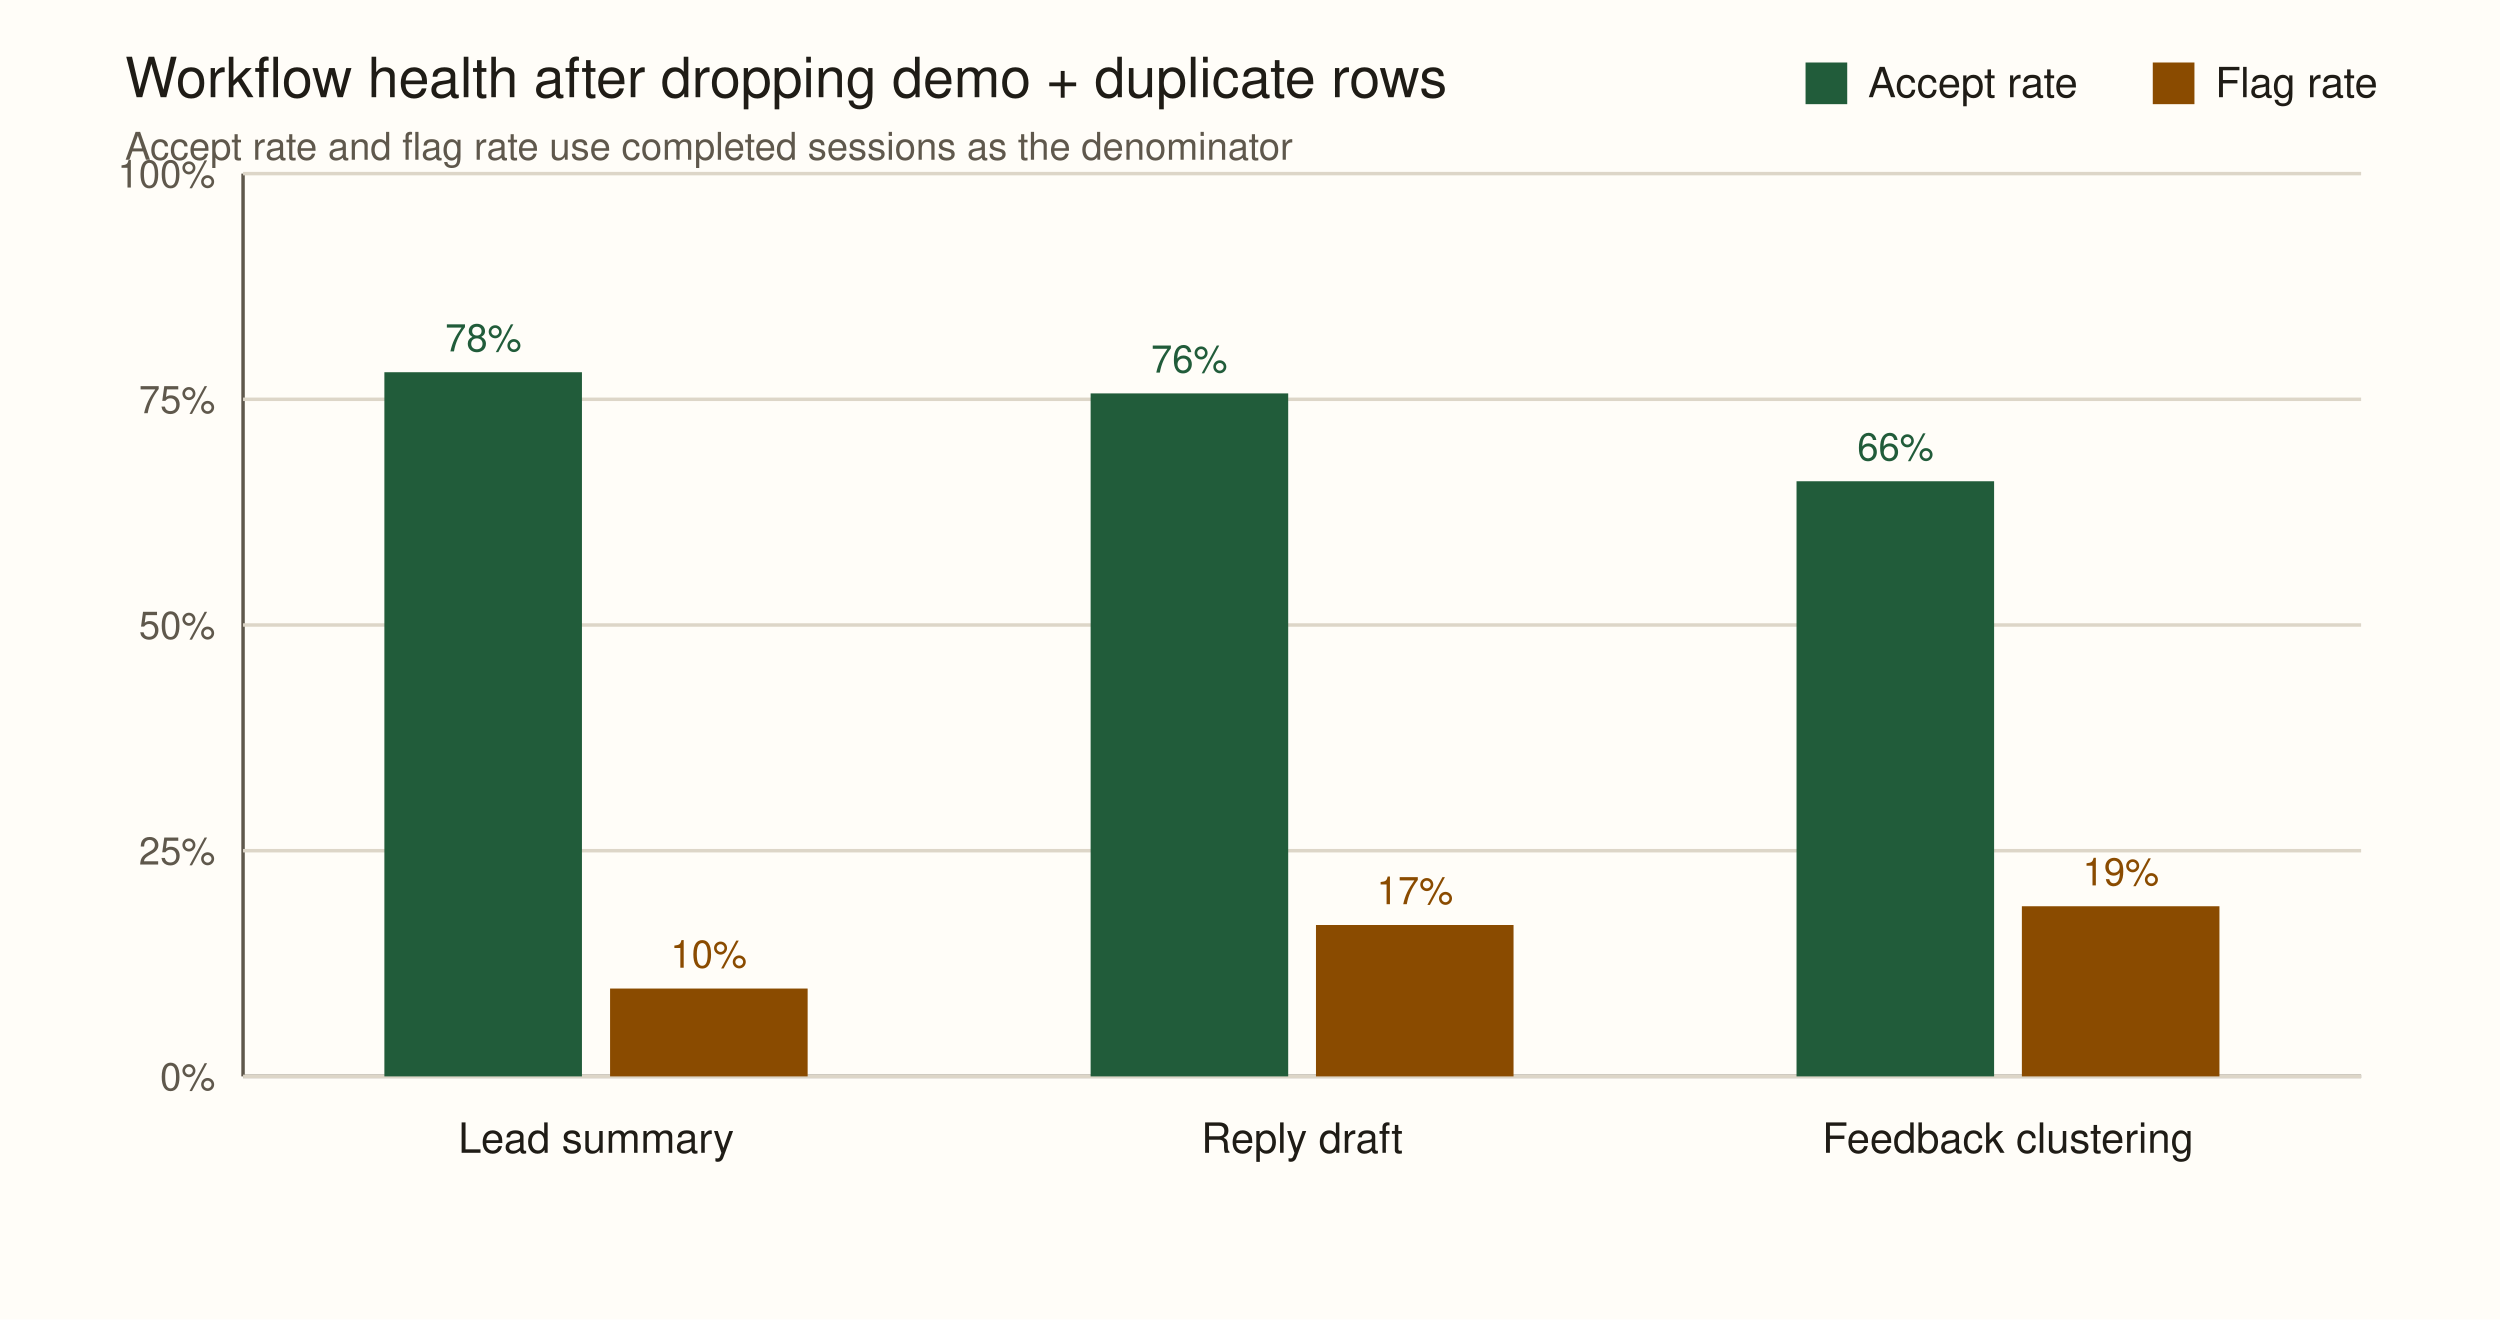
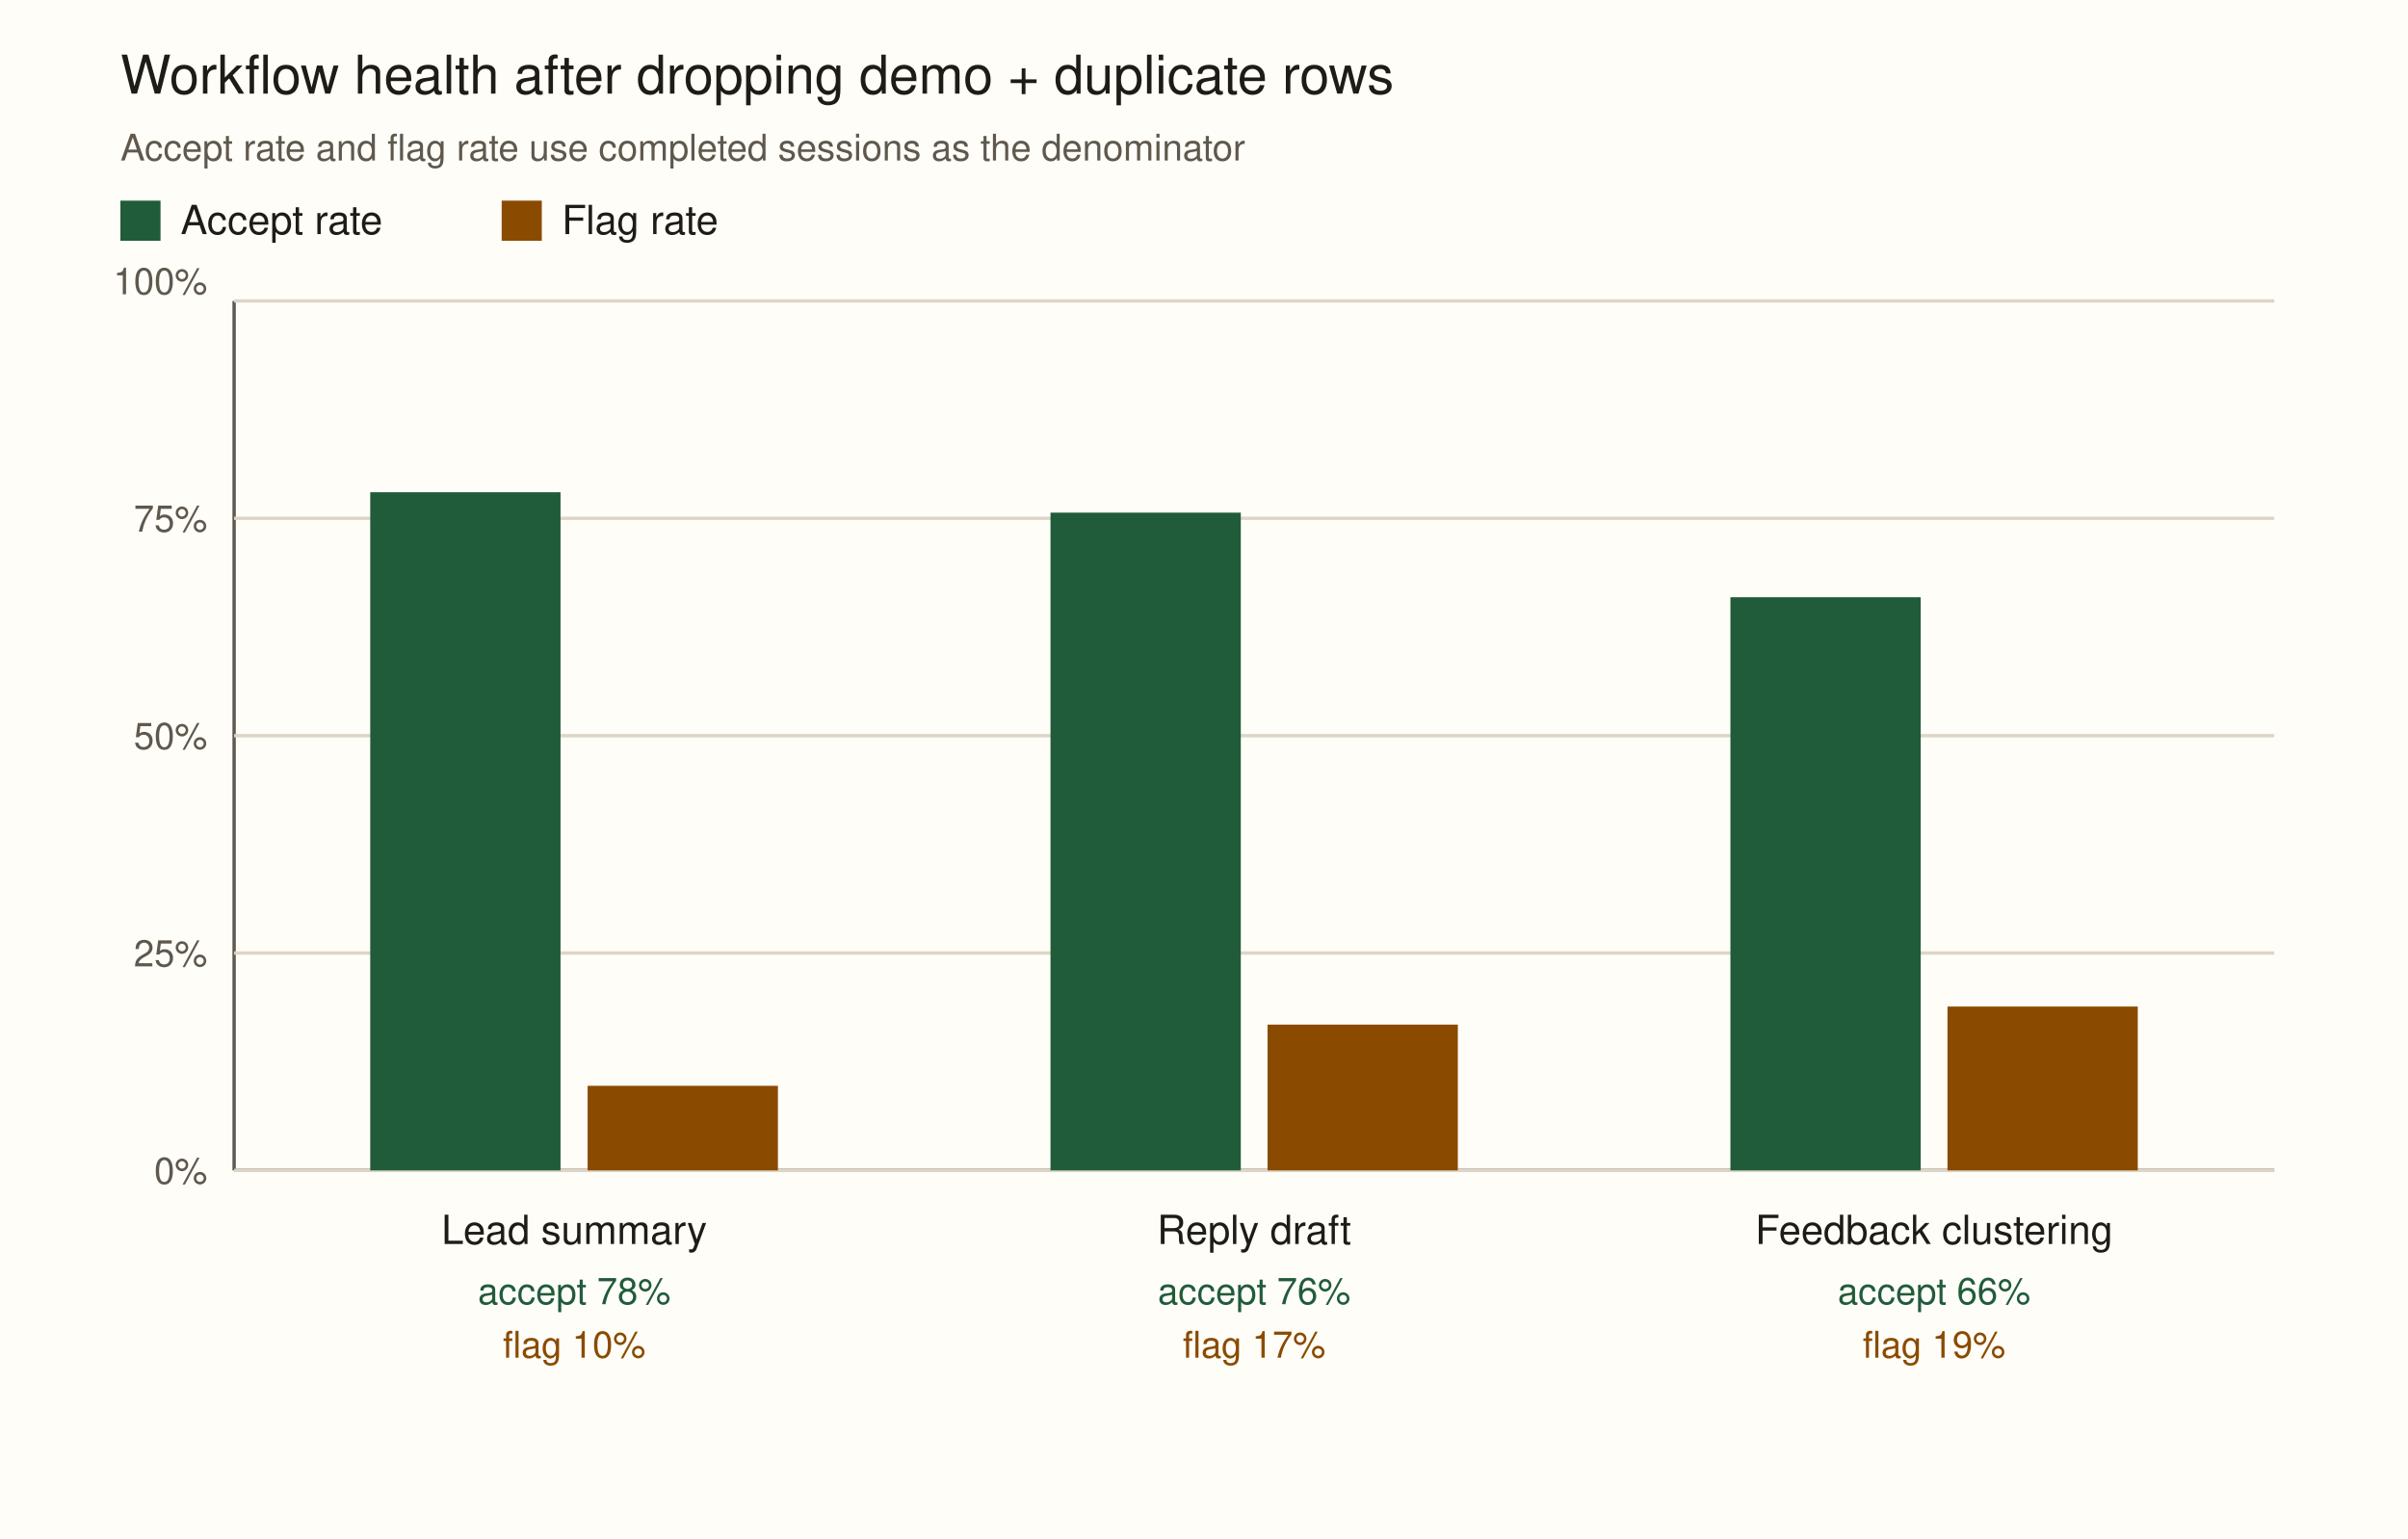
- <svg xmlns="http://www.w3.org/2000/svg" width="720" height="380" viewBox="0 0 720 380">
+ <svg xmlns="http://www.w3.org/2000/svg" width="720" height="460" viewBox="0 0 720 460">
  <rect width="100%" height="100%" fill="#fffdf8" />
  <text x="36" y="28" font-family="Helvetica, Arial, sans-serif" font-size="16" fill="#1f1c16">Workflow health after dropping demo + duplicate rows</text>
-   <text x="36" y="46" font-family="Helvetica, Arial, sans-serif" font-size="11" fill="#5f584c">Accept rate and flag rate use completed sessions as the denominator</text>
-   <line x1="70" y1="50" x2="70" y2="310" stroke="#5f584c" stroke-width="1" />
-   <line x1="70" y1="310" x2="680" y2="310" stroke="#5f584c" stroke-width="1" />
-   <line x1="70" y1="310.0" x2="680" y2="310.0" stroke="#ddd6c8" stroke-width="1" />
-   <text x="62" y="314.0" text-anchor="end" font-family="Helvetica, Arial, sans-serif" font-size="11" fill="#5f584c">0%</text>
-   <line x1="70" y1="245.0" x2="680" y2="245.0" stroke="#ddd6c8" stroke-width="1" />
-   <text x="62" y="249.0" text-anchor="end" font-family="Helvetica, Arial, sans-serif" font-size="11" fill="#5f584c">25%</text>
-   <line x1="70" y1="180.0" x2="680" y2="180.0" stroke="#ddd6c8" stroke-width="1" />
-   <text x="62" y="184.0" text-anchor="end" font-family="Helvetica, Arial, sans-serif" font-size="11" fill="#5f584c">50%</text>
-   <line x1="70" y1="115.0" x2="680" y2="115.0" stroke="#ddd6c8" stroke-width="1" />
-   <text x="62" y="119.0" text-anchor="end" font-family="Helvetica, Arial, sans-serif" font-size="11" fill="#5f584c">75%</text>
-   <line x1="70" y1="50.0" x2="680" y2="50.0" stroke="#ddd6c8" stroke-width="1" />
-   <text x="62" y="54.0" text-anchor="end" font-family="Helvetica, Arial, sans-serif" font-size="11" fill="#5f584c">100%</text>
-   <rect x="110.7" y="107.2" width="56.9" height="202.8" fill="#215c3a" />
-   <rect x="175.7" y="284.7" width="56.9" height="25.3" fill="#8a4b00" />
-   <text x="171.7" y="332" text-anchor="middle" font-family="Helvetica, Arial, sans-serif" font-size="12" fill="#1f1c16">Lead summary</text>
-   <text x="139.2" y="101.2" text-anchor="middle" font-family="Helvetica, Arial, sans-serif" font-size="11" fill="#215c3a">78%</text>
-   <text x="204.1" y="278.7" text-anchor="middle" font-family="Helvetica, Arial, sans-serif" font-size="11" fill="#8a4b00">10%</text>
-   <rect x="314.1" y="113.3" width="56.9" height="196.7" fill="#215c3a" />
-   <rect x="379.0" y="266.4" width="56.9" height="43.6" fill="#8a4b00" />
-   <text x="375.0" y="332" text-anchor="middle" font-family="Helvetica, Arial, sans-serif" font-size="12" fill="#1f1c16">Reply draft</text>
-   <text x="342.5" y="107.3" text-anchor="middle" font-family="Helvetica, Arial, sans-serif" font-size="11" fill="#215c3a">76%</text>
-   <text x="407.5" y="260.4" text-anchor="middle" font-family="Helvetica, Arial, sans-serif" font-size="11" fill="#8a4b00">17%</text>
-   <rect x="517.4" y="138.6" width="56.9" height="171.4" fill="#215c3a" />
-   <rect x="582.3" y="261.0" width="56.9" height="49.0" fill="#8a4b00" />
-   <text x="578.3" y="332" text-anchor="middle" font-family="Helvetica, Arial, sans-serif" font-size="12" fill="#1f1c16">Feedback clustering</text>
-   <text x="545.9" y="132.6" text-anchor="middle" font-family="Helvetica, Arial, sans-serif" font-size="11" fill="#215c3a">66%</text>
-   <text x="610.8" y="255.0" text-anchor="middle" font-family="Helvetica, Arial, sans-serif" font-size="11" fill="#8a4b00">19%</text>
-   <rect x="520" y="18" width="12" height="12" fill="#215c3a" />
-   <text x="538" y="28" font-family="Helvetica, Arial, sans-serif" font-size="12" fill="#1f1c16">Accept rate</text>
-   <rect x="620" y="18" width="12" height="12" fill="#8a4b00" />
-   <text x="638" y="28" font-family="Helvetica, Arial, sans-serif" font-size="12" fill="#1f1c16">Flag rate</text>
+   <text x="36" y="48" font-family="Helvetica, Arial, sans-serif" font-size="11" fill="#5f584c">Accept rate and flag rate use completed sessions as the denominator</text>
+   <line x1="70" y1="90" x2="70" y2="350" stroke="#5f584c" stroke-width="1" />
+   <line x1="70" y1="350" x2="680" y2="350" stroke="#5f584c" stroke-width="1" />
+   <line x1="70" y1="350.0" x2="680" y2="350.0" stroke="#ddd6c8" stroke-width="1" />
+   <text x="62" y="354.0" text-anchor="end" font-family="Helvetica, Arial, sans-serif" font-size="11" fill="#5f584c">0%</text>
+   <line x1="70" y1="285.0" x2="680" y2="285.0" stroke="#ddd6c8" stroke-width="1" />
+   <text x="62" y="289.0" text-anchor="end" font-family="Helvetica, Arial, sans-serif" font-size="11" fill="#5f584c">25%</text>
+   <line x1="70" y1="220.0" x2="680" y2="220.0" stroke="#ddd6c8" stroke-width="1" />
+   <text x="62" y="224.0" text-anchor="end" font-family="Helvetica, Arial, sans-serif" font-size="11" fill="#5f584c">50%</text>
+   <line x1="70" y1="155.0" x2="680" y2="155.0" stroke="#ddd6c8" stroke-width="1" />
+   <text x="62" y="159.0" text-anchor="end" font-family="Helvetica, Arial, sans-serif" font-size="11" fill="#5f584c">75%</text>
+   <line x1="70" y1="90.0" x2="680" y2="90.0" stroke="#ddd6c8" stroke-width="1" />
+   <text x="62" y="88.0" text-anchor="end" font-family="Helvetica, Arial, sans-serif" font-size="11" fill="#5f584c">100%</text>
+   <rect x="110.7" y="147.2" width="56.9" height="202.8" fill="#215c3a" />
+   <rect x="175.7" y="324.7" width="56.9" height="25.3" fill="#8a4b00" />
+   <text x="171.7" y="372" text-anchor="middle" font-family="Helvetica, Arial, sans-serif" font-size="12" fill="#1f1c16">Lead summary</text>
+   <text x="171.7" y="390" text-anchor="middle" font-family="Helvetica, Arial, sans-serif" font-size="11" fill="#215c3a">accept 78%</text>
+   <text x="171.7" y="406" text-anchor="middle" font-family="Helvetica, Arial, sans-serif" font-size="11" fill="#8a4b00">flag 10%</text>
+   <rect x="314.1" y="153.3" width="56.9" height="196.7" fill="#215c3a" />
+   <rect x="379.0" y="306.4" width="56.9" height="43.6" fill="#8a4b00" />
+   <text x="375.0" y="372" text-anchor="middle" font-family="Helvetica, Arial, sans-serif" font-size="12" fill="#1f1c16">Reply draft</text>
+   <text x="375.0" y="390" text-anchor="middle" font-family="Helvetica, Arial, sans-serif" font-size="11" fill="#215c3a">accept 76%</text>
+   <text x="375.0" y="406" text-anchor="middle" font-family="Helvetica, Arial, sans-serif" font-size="11" fill="#8a4b00">flag 17%</text>
+   <rect x="517.4" y="178.6" width="56.9" height="171.4" fill="#215c3a" />
+   <rect x="582.3" y="301.0" width="56.9" height="49.0" fill="#8a4b00" />
+   <text x="578.3" y="372" text-anchor="middle" font-family="Helvetica, Arial, sans-serif" font-size="12" fill="#1f1c16">Feedback clustering</text>
+   <text x="578.3" y="390" text-anchor="middle" font-family="Helvetica, Arial, sans-serif" font-size="11" fill="#215c3a">accept 66%</text>
+   <text x="578.3" y="406" text-anchor="middle" font-family="Helvetica, Arial, sans-serif" font-size="11" fill="#8a4b00">flag 19%</text>
+   <rect x="36" y="60" width="12" height="12" fill="#215c3a" />
+   <text x="54" y="70" font-family="Helvetica, Arial, sans-serif" font-size="12" fill="#1f1c16">Accept rate</text>
+   <rect x="150" y="60" width="12" height="12" fill="#8a4b00" />
+   <text x="168" y="70" font-family="Helvetica, Arial, sans-serif" font-size="12" fill="#1f1c16">Flag rate</text>
</svg>
